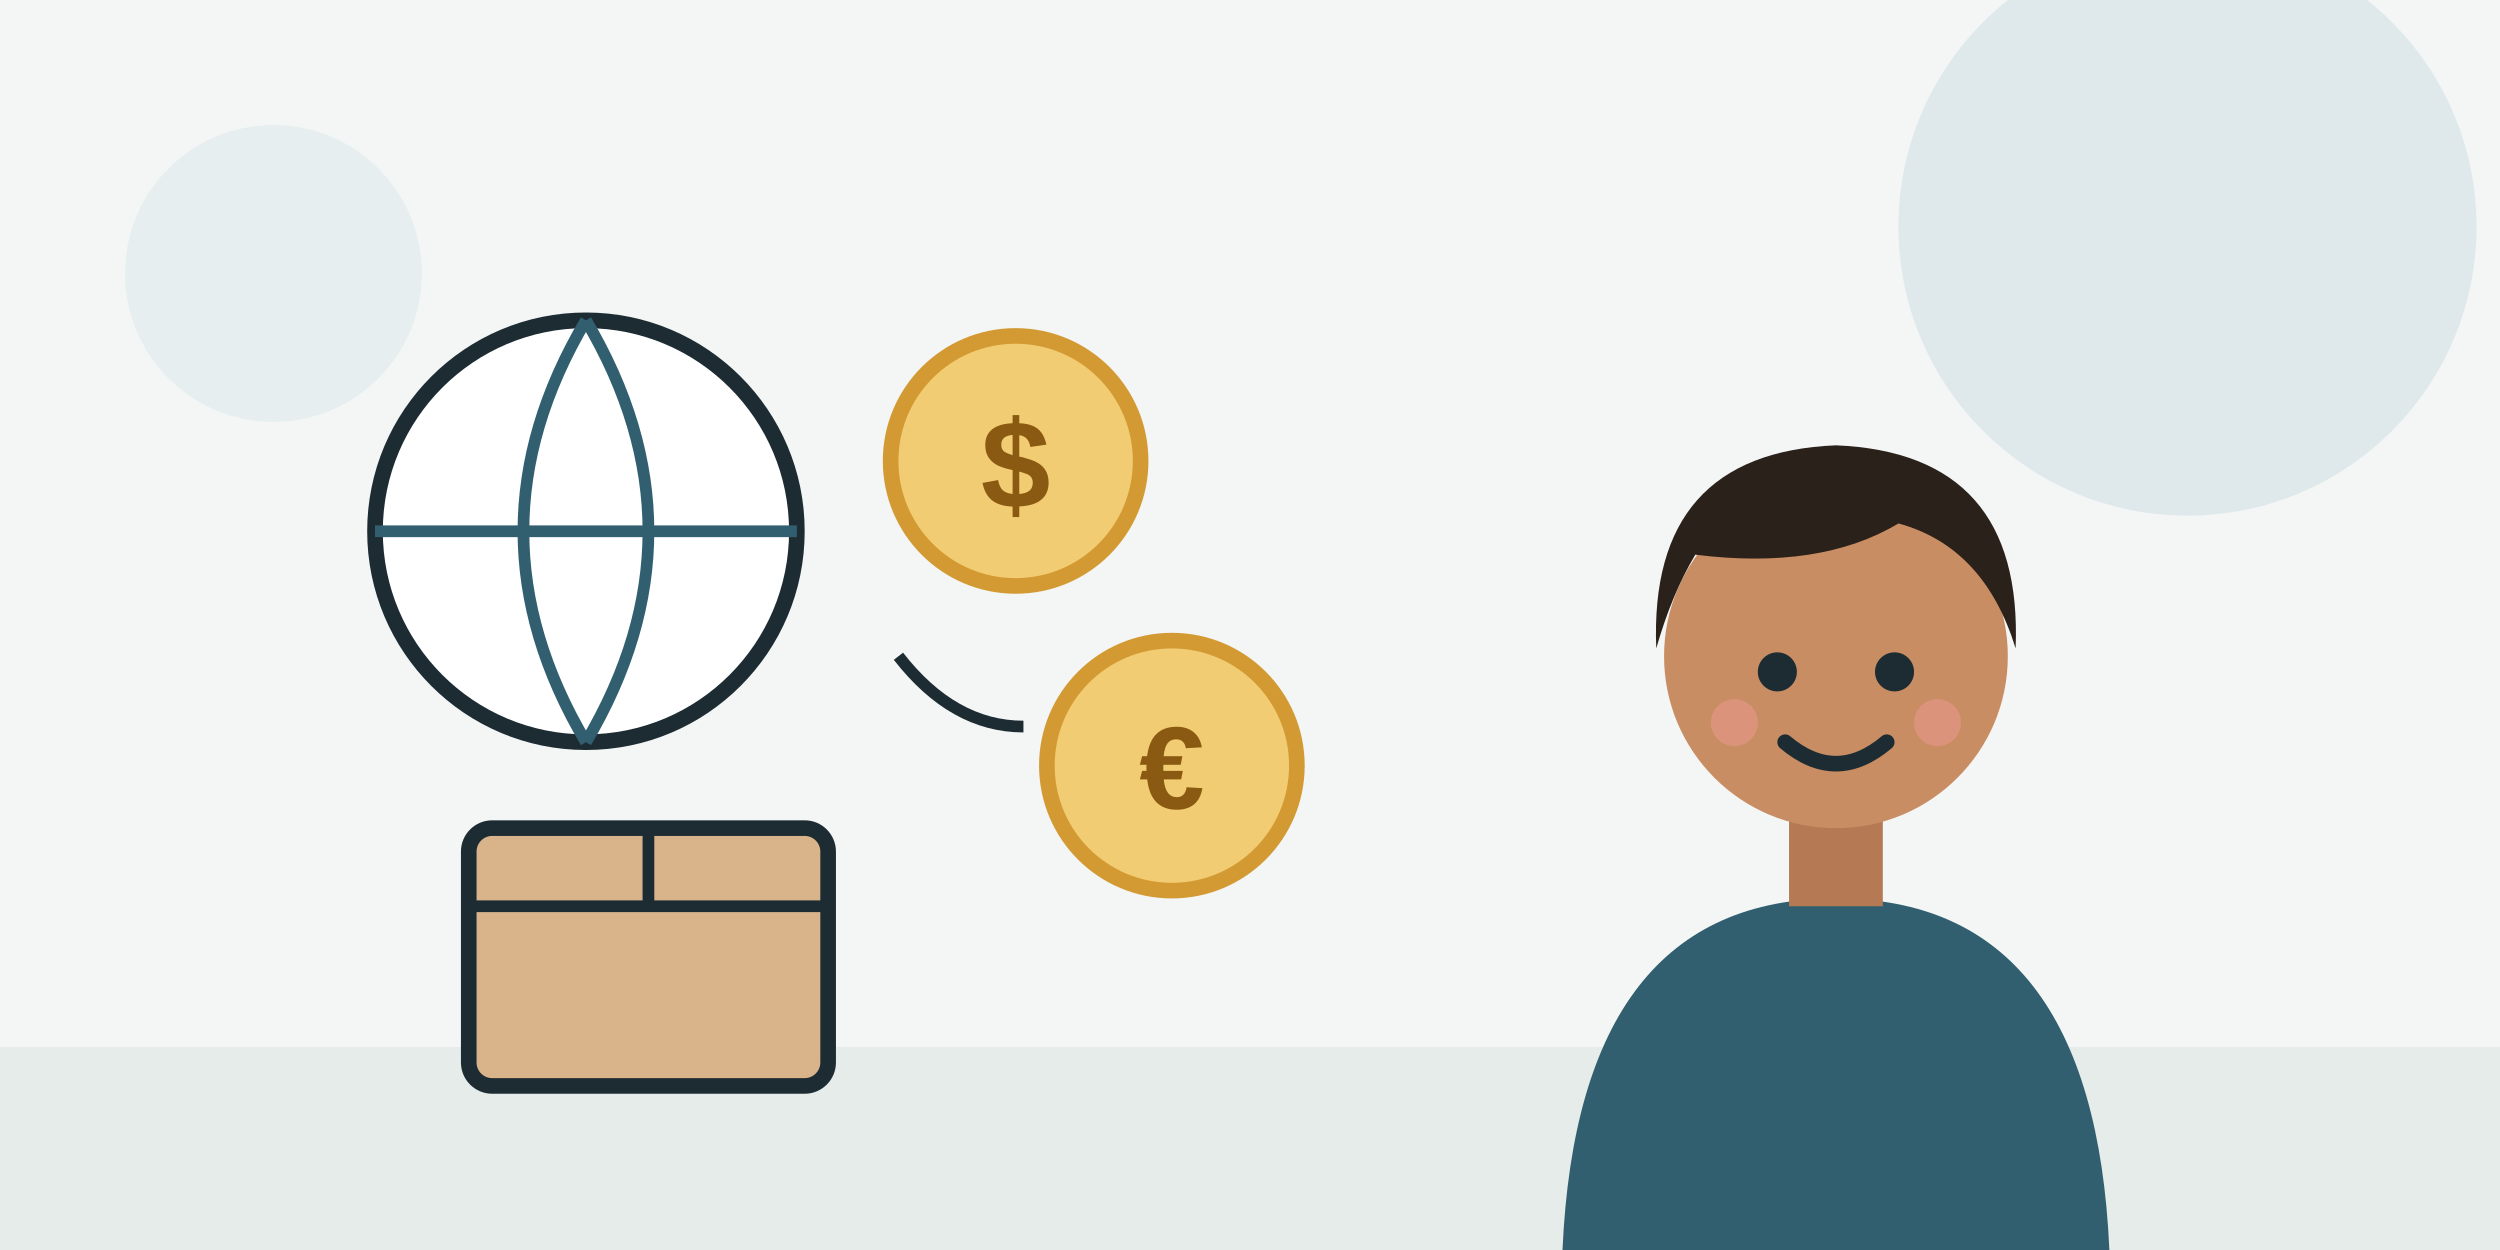
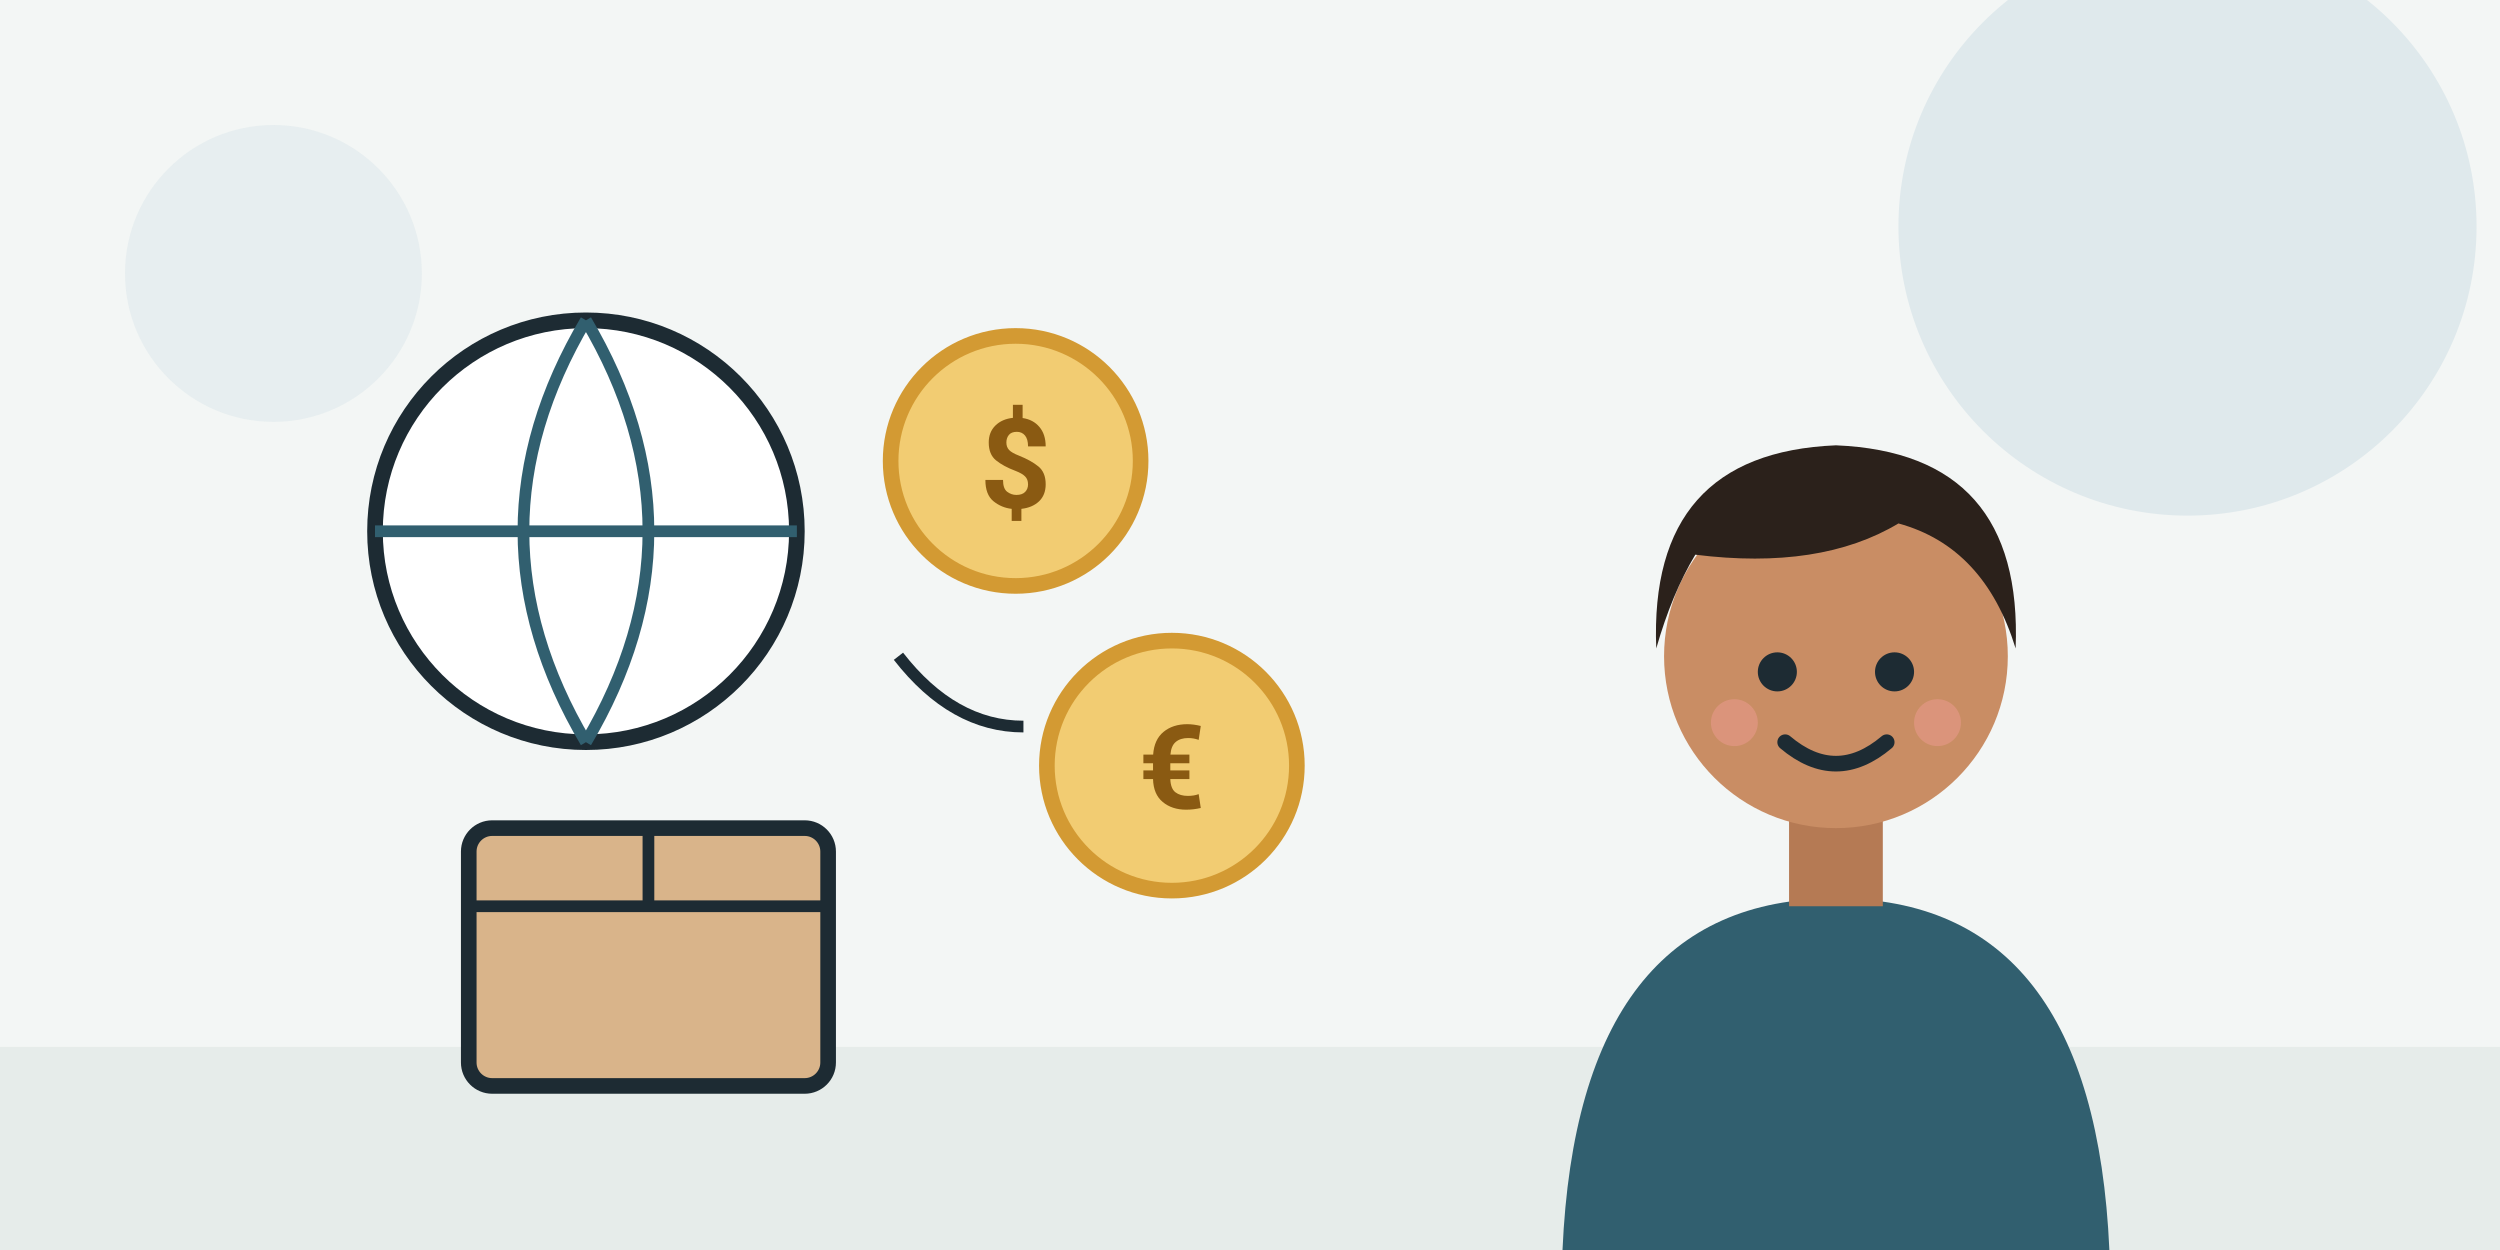
<svg xmlns="http://www.w3.org/2000/svg" viewBox="0 0 640 320" width="640" height="320" role="img">
  <rect width="640" height="320" fill="#f3f6f5" />
  <circle cx="560" cy="58" r="74" fill="#dfe9ec" />
  <circle cx="70" cy="70" r="38" fill="#dfe9ec" opacity=".6" />
  <rect y="268" width="640" height="52" fill="#e6ecea" />
  <g>
    <path d="M400 320 Q404 230 470 230 Q536 230 540 320 Z" fill="#315f6f" />
    <rect x="458" y="202" width="24" height="30" fill="#b57a54" />
    <circle cx="470" cy="168" r="44" fill="#c98d64" />
    <path d="M424 166 Q422 116 470 114 Q518 116 516 166 Q508 140 486 134 Q466 146 434 142 Q428 152 424 166 Z" fill="#2b211b" />
    <circle cx="455" cy="172" r="5" fill="#1d2b33" />
    <circle cx="485" cy="172" r="5" fill="#1d2b33" />
    <circle cx="444" cy="185" r="6" fill="#e8998a" opacity=".6" />
    <circle cx="496" cy="185" r="6" fill="#e8998a" opacity=".6" />
    <path d="M457 190 Q470 201 483 190" stroke="#1d2b33" stroke-width="4" fill="none" stroke-linecap="round" />
  </g>
  <circle cx="150" cy="136" r="54" fill="#ffffff" stroke="#1d2b33" stroke-width="4" />
  <path d="M96 136 L204 136 M150 82 Q118 136 150 190 M150 82 Q182 136 150 190" stroke="#315f6f" stroke-width="3" fill="none" />
  <circle cx="260" cy="118" r="32" fill="#f2cc72" stroke="#d39a33" stroke-width="4" />
-   <text x="260" y="130" font-family="Arial, sans-serif" font-size="32" font-weight="700" fill="#8a5a12" text-anchor="middle">$</text>
+   <text x="260" y="130" font-family="system-ui, -apple-system, 'Segoe UI', Roboto, 'Noto Sans Hebrew', 'Noto Sans', sans-serif" font-size="32" font-weight="700" fill="#8a5a12" text-anchor="middle">$</text>
  <circle cx="300" cy="196" r="32" fill="#f2cc72" stroke="#d39a33" stroke-width="4" />
-   <text x="300" y="207" font-family="Arial, sans-serif" font-size="30" font-weight="700" fill="#8a5a12" text-anchor="middle">€</text>
+   <text x="300" y="207" font-family="system-ui, -apple-system, 'Segoe UI', Roboto, 'Noto Sans Hebrew', 'Noto Sans', sans-serif" font-size="30" font-weight="700" fill="#8a5a12" text-anchor="middle">€</text>
  <path d="M230 168 Q244 186 262 186" stroke="#1d2b33" stroke-width="3" fill="none" marker-end="none" />
  <rect x="120" y="212" width="92" height="66" rx="6" fill="#d9b48a" stroke="#1d2b33" stroke-width="4" />
  <path d="M120 232 L212 232 M166 212 L166 232" stroke="#1d2b33" stroke-width="3" />
</svg>
